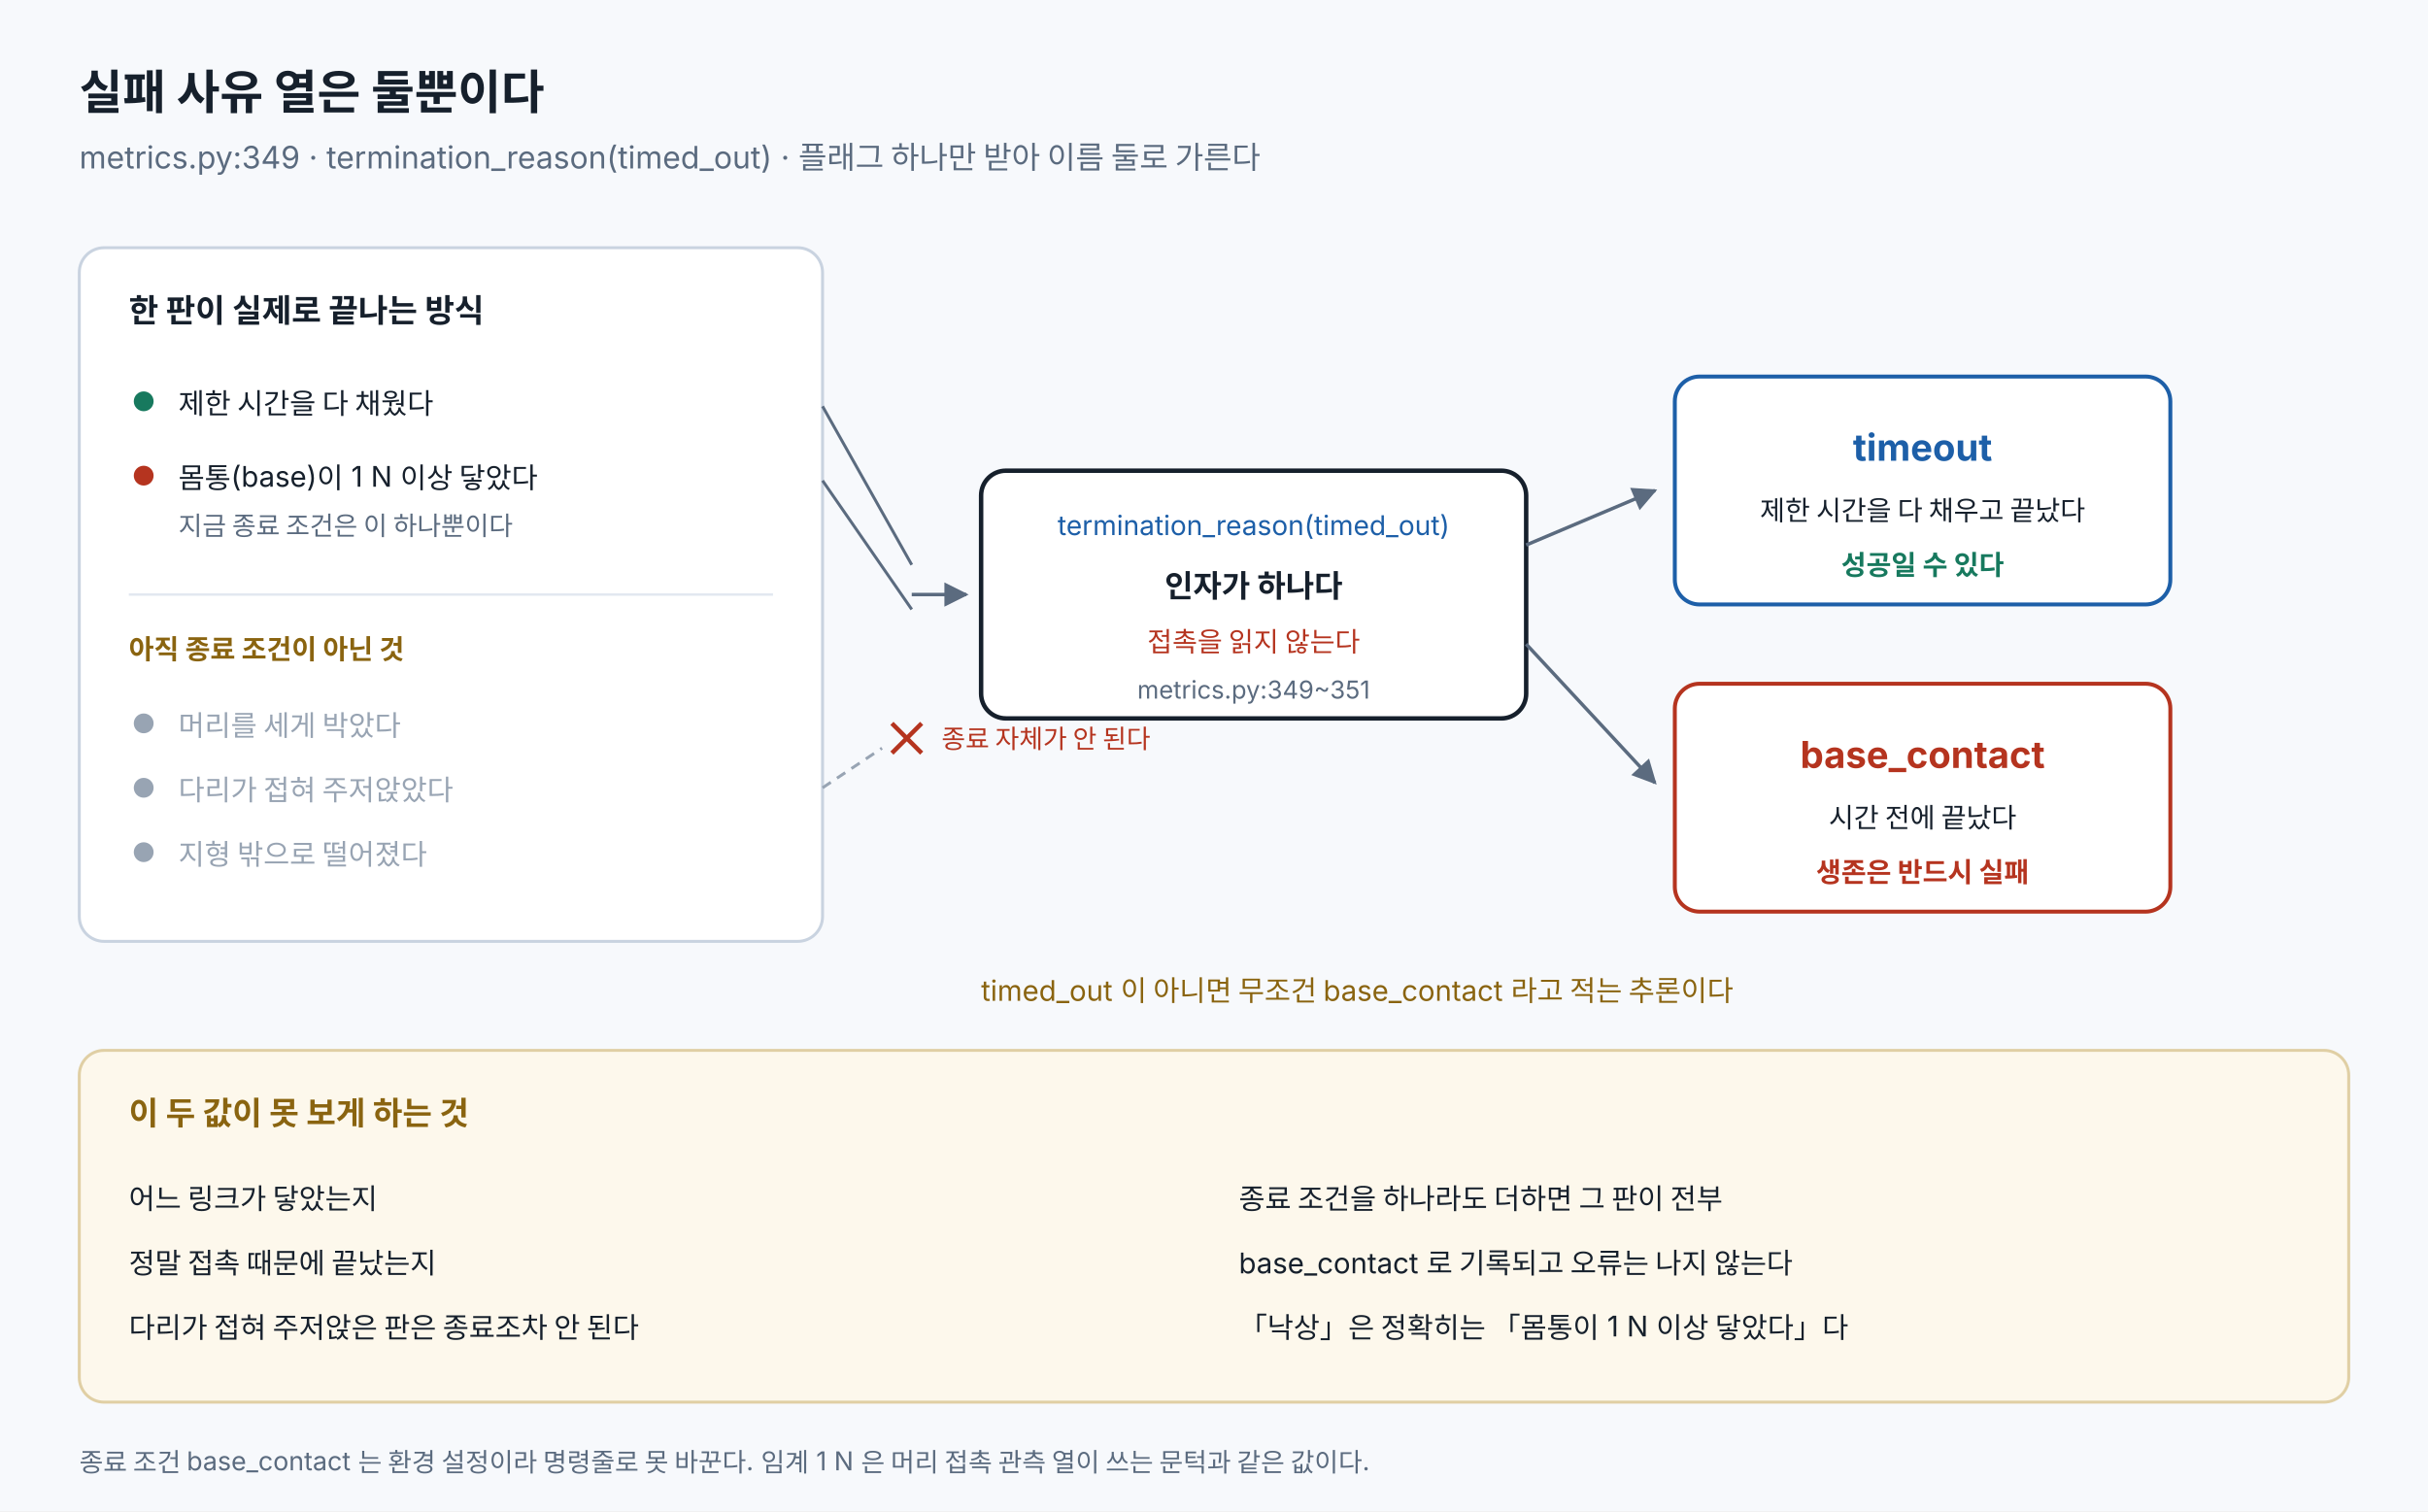
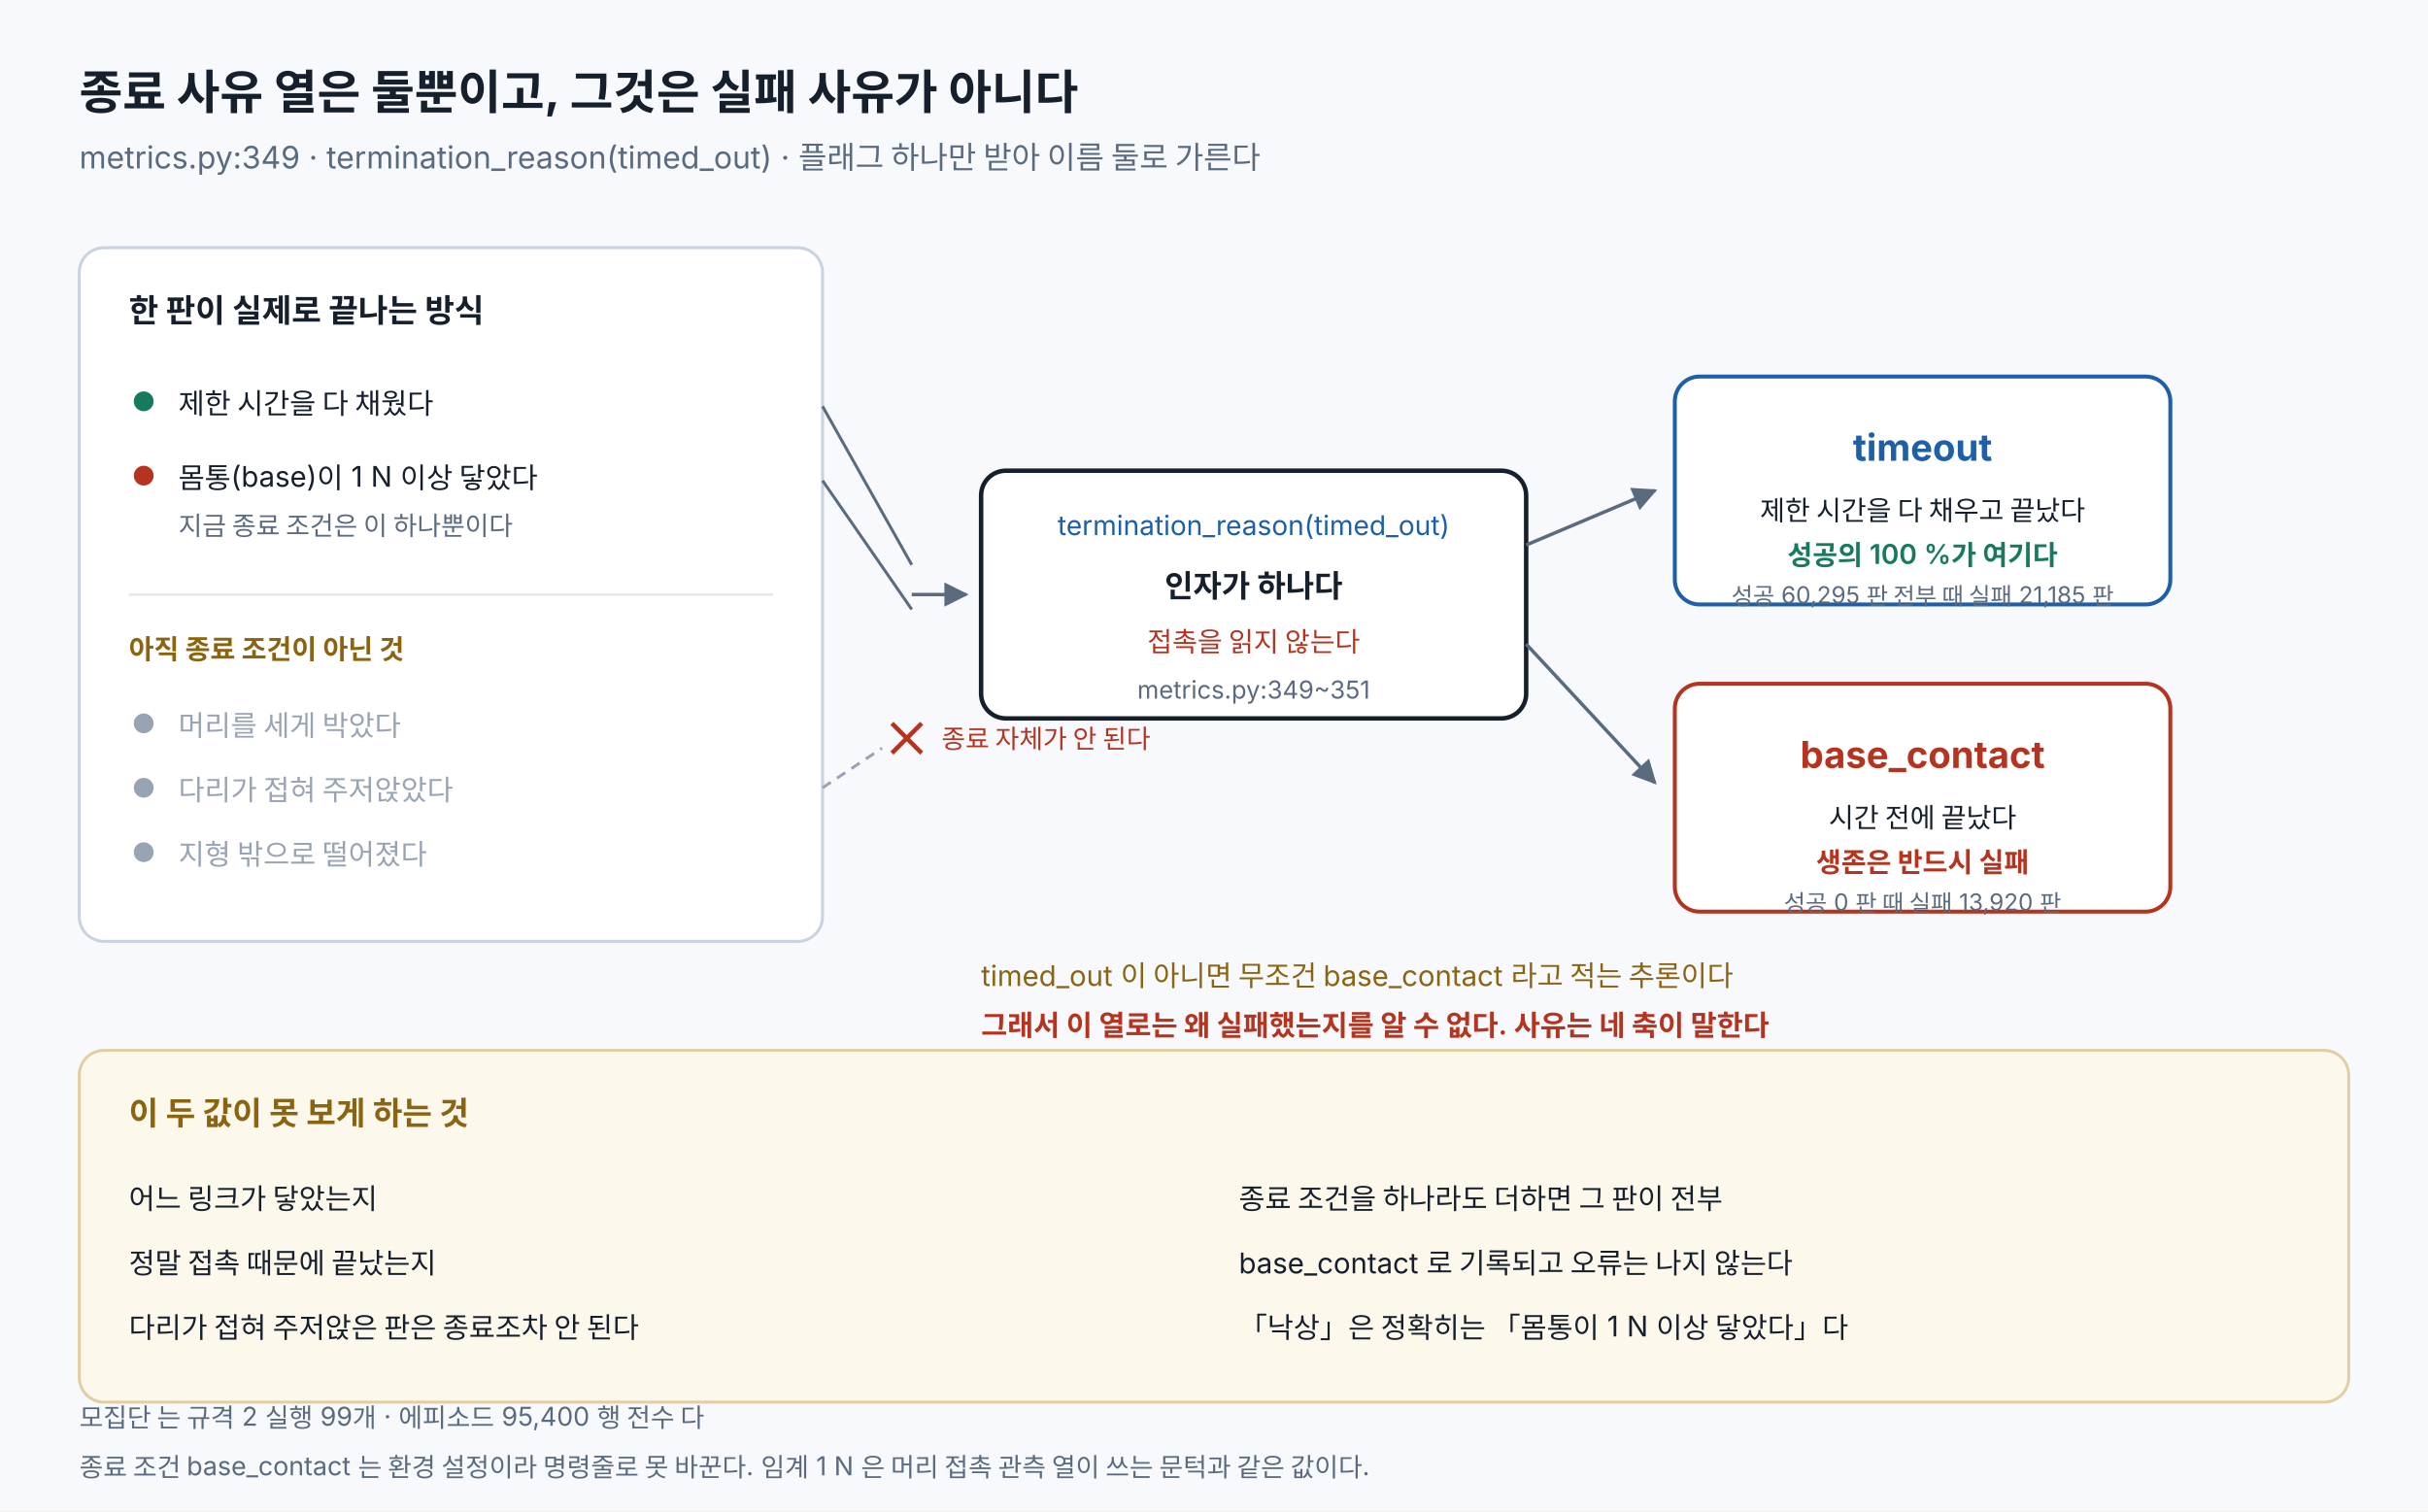
- <svg xmlns="http://www.w3.org/2000/svg" viewBox="0 0 980 610" width="980" height="610" font-family="system-ui,-apple-system,Segoe UI,Malgun Gothic,Apple SD Gothic Neo,sans-serif" role="img" aria-label="실패 사유 열이 둘뿐인 구조">
+ <svg xmlns="http://www.w3.org/2000/svg" viewBox="0 0 980 610" width="980" height="610" font-family="system-ui,-apple-system,Segoe UI,Malgun Gothic,Apple SD Gothic Neo,sans-serif" role="img" aria-label="종료 사유 열이 둘뿐이고 그것이 실패 사유가 아닌 구조">
  <defs>
    <marker id="ar2" viewBox="0 0 10 10" refX="9" refY="5" markerWidth="7" markerHeight="7" orient="auto">
      <path d="M 0 0 L 10 5 L 0 10 z" fill="#5b6b7f" />
    </marker>
  </defs>
  <rect x="0" y="0" width="980" height="610" fill="#f7f9fc" />
-   <text x="32" y="44" font-size="19" font-weight="700" fill="#16202c">실패 사유 열은 둘뿐이다</text>
+   <text x="32" y="44" font-size="19" font-weight="700" fill="#16202c">종료 사유 열은 둘뿐이고, 그것은 실패 사유가 아니다</text>
  <text x="32" y="68" font-size="12.5" fill="#5b6b7f">metrics.py:349 · termination_reason(timed_out) · 플래그 하나만 받아 이름 둘로 가른다</text>
  <rect x="32" y="100" width="300" height="280" rx="10" fill="#ffffff" stroke="#c9d3e0" stroke-width="1.2" />
  <text x="52" y="130" font-size="13" font-weight="600" fill="#16202c">한 판이 실제로 끝나는 방식</text>
  <circle cx="58" cy="162" r="4" fill="#17795e" />
  <text x="72" y="167" font-size="11.5" fill="#16202c">제한 시간을 다 채웠다</text>
  <circle cx="58" cy="192" r="4" fill="#b5341f" />
  <text x="72" y="197" font-size="11.5" fill="#16202c">몸통(base)이 1 N 이상 닿았다</text>
  <text x="72" y="216" font-size="10.5" fill="#5b6b7f">지금 종료 조건은 이 하나뿐이다</text>
  <line x1="52" y1="240" x2="312" y2="240" stroke="#e2e8f0" stroke-width="1" />
  <text x="52" y="266" font-size="11" font-weight="600" fill="#8a6410">아직 종료 조건이 아닌 것</text>
  <circle cx="58" cy="292" r="4" fill="#98a4b3" />
  <text x="72" y="297" font-size="11.5" fill="#98a4b3">머리를 세게 박았다</text>
  <circle cx="58" cy="318" r="4" fill="#98a4b3" />
  <text x="72" y="323" font-size="11.5" fill="#98a4b3">다리가 접혀 주저앉았다</text>
  <circle cx="58" cy="344" r="4" fill="#98a4b3" />
  <text x="72" y="349" font-size="11.5" fill="#98a4b3">지형 밖으로 떨어졌다</text>
  <line x1="332" y1="164" x2="368" y2="228" stroke="#5b6b7f" stroke-width="1.2" />
  <line x1="332" y1="194" x2="368" y2="246" stroke="#5b6b7f" stroke-width="1.2" />
  <line x1="368" y1="240" x2="390" y2="240" stroke="#5b6b7f" stroke-width="1.4" marker-end="url(#ar2)" />
  <line x1="332" y1="318" x2="356" y2="302" stroke="#98a4b3" stroke-width="1.2" stroke-dasharray="4 3" />
  <line x1="360" y1="292" x2="372" y2="304" stroke="#b5341f" stroke-width="1.8" />
  <line x1="372" y1="292" x2="360" y2="304" stroke="#b5341f" stroke-width="1.8" />
  <text x="380" y="302" font-size="10.5" fill="#b5341f">종료 자체가 안 된다</text>
  <rect x="396" y="190" width="220" height="100" rx="10" fill="#ffffff" stroke="#16202c" stroke-width="1.8" />
  <text x="506" y="216" font-size="11" fill="#1d5fa8" text-anchor="middle">termination_reason(timed_out)</text>
  <text x="506" y="241" font-size="12.5" font-weight="600" fill="#16202c" text-anchor="middle">인자가 하나다</text>
  <text x="506" y="263" font-size="11" fill="#b5341f" text-anchor="middle">접촉을 읽지 않는다</text>
  <text x="506" y="282" font-size="10" fill="#5b6b7f" text-anchor="middle">metrics.py:349~351</text>
  <line x1="616" y1="220" x2="668" y2="198" stroke="#5b6b7f" stroke-width="1.4" marker-end="url(#ar2)" />
  <line x1="616" y1="260" x2="668" y2="316" stroke="#5b6b7f" stroke-width="1.4" marker-end="url(#ar2)" />
  <rect x="676" y="152" width="200" height="92" rx="10" fill="#ffffff" stroke="#1d5fa8" stroke-width="1.6" />
  <text x="776" y="186" font-size="15" font-weight="700" fill="#1d5fa8" text-anchor="middle">timeout</text>
  <text x="776" y="210" font-size="11" fill="#16202c" text-anchor="middle">제한 시간을 다 채우고 끝났다</text>
-   <text x="776" y="232" font-size="11" font-weight="600" fill="#17795e" text-anchor="middle">성공일 수 있다</text>
+   <text x="776" y="228" font-size="11" font-weight="600" fill="#17795e" text-anchor="middle">성공의 100 %가 여기다</text>
+   <text x="776" y="244" font-size="9.5" fill="#5b6b7f" text-anchor="middle">성공 60,295 판 전부 때 실패 21,185 판</text>
  <rect x="676" y="276" width="200" height="92" rx="10" fill="#ffffff" stroke="#b5341f" stroke-width="1.6" />
  <text x="776" y="310" font-size="15" font-weight="700" fill="#b5341f" text-anchor="middle">base_contact</text>
  <text x="776" y="334" font-size="11" fill="#16202c" text-anchor="middle">시간 전에 끝났다</text>
-   <text x="776" y="356" font-size="11" font-weight="600" fill="#b5341f" text-anchor="middle">생존은 반드시 실패</text>
-   <text x="396" y="404" font-size="11.5" fill="#8a6410">timed_out 이 아니면 무조건 base_contact 라고 적는 추론이다</text>
+   <text x="776" y="352" font-size="11" font-weight="600" fill="#b5341f" text-anchor="middle">생존은 반드시 실패</text>
+   <text x="776" y="368" font-size="9.5" fill="#5b6b7f" text-anchor="middle">성공 0 판 때 실패 13,920 판</text>
+   <text x="396" y="398" font-size="11.5" fill="#8a6410">timed_out 이 아니면 무조건 base_contact 라고 적는 추론이다</text>
+   <text x="396" y="418" font-size="11.5" font-weight="600" fill="#b5341f">그래서 이 열로는 왜 실패했는지를 알 수 없다. 사유는 네 축이 말한다</text>
  <rect x="32" y="424" width="916" height="142" rx="10" fill="#fdf8ec" stroke="#e0cfa4" stroke-width="1.2" />
  <text x="52" y="454" font-size="13" font-weight="600" fill="#8a6410">이 두 값이 못 보게 하는 것</text>
  <text x="52" y="488" font-size="11.5" fill="#16202c">어느 링크가 닿았는지</text>
  <text x="52" y="514" font-size="11.5" fill="#16202c">정말 접촉 때문에 끝났는지</text>
  <text x="52" y="540" font-size="11.5" fill="#16202c">다리가 접혀 주저앉은 판은 종료조차 안 된다</text>
  <text x="500" y="488" font-size="11.5" fill="#16202c">종료 조건을 하나라도 더하면 그 판이 전부</text>
  <text x="500" y="514" font-size="11.5" fill="#16202c">base_contact 로 기록되고 오류는 나지 않는다</text>
  <text x="500" y="540" font-size="11.5" fill="#16202c">「낙상」은 정확히는 「몸통이 1 N 이상 닿았다」다</text>
-   <text x="32" y="594" font-size="10.5" fill="#5b6b7f">종료 조건 base_contact 는 환경 설정이라 명령줄로 못 바꾼다. 임계 1 N 은 머리 접촉 관측 열이 쓰는 문턱과 같은 값이다.</text>
+   <text x="32" y="576" font-size="10.5" fill="#5b6b7f">모집단 는 규격 2 실행 99개 · 에피소드 95,400 행 전수 다</text>
+   <text x="32" y="596" font-size="10.5" fill="#5b6b7f">종료 조건 base_contact 는 환경 설정이라 명령줄로 못 바꾼다. 임계 1 N 은 머리 접촉 관측 열이 쓰는 문턱과 같은 값이다.</text>
</svg>
